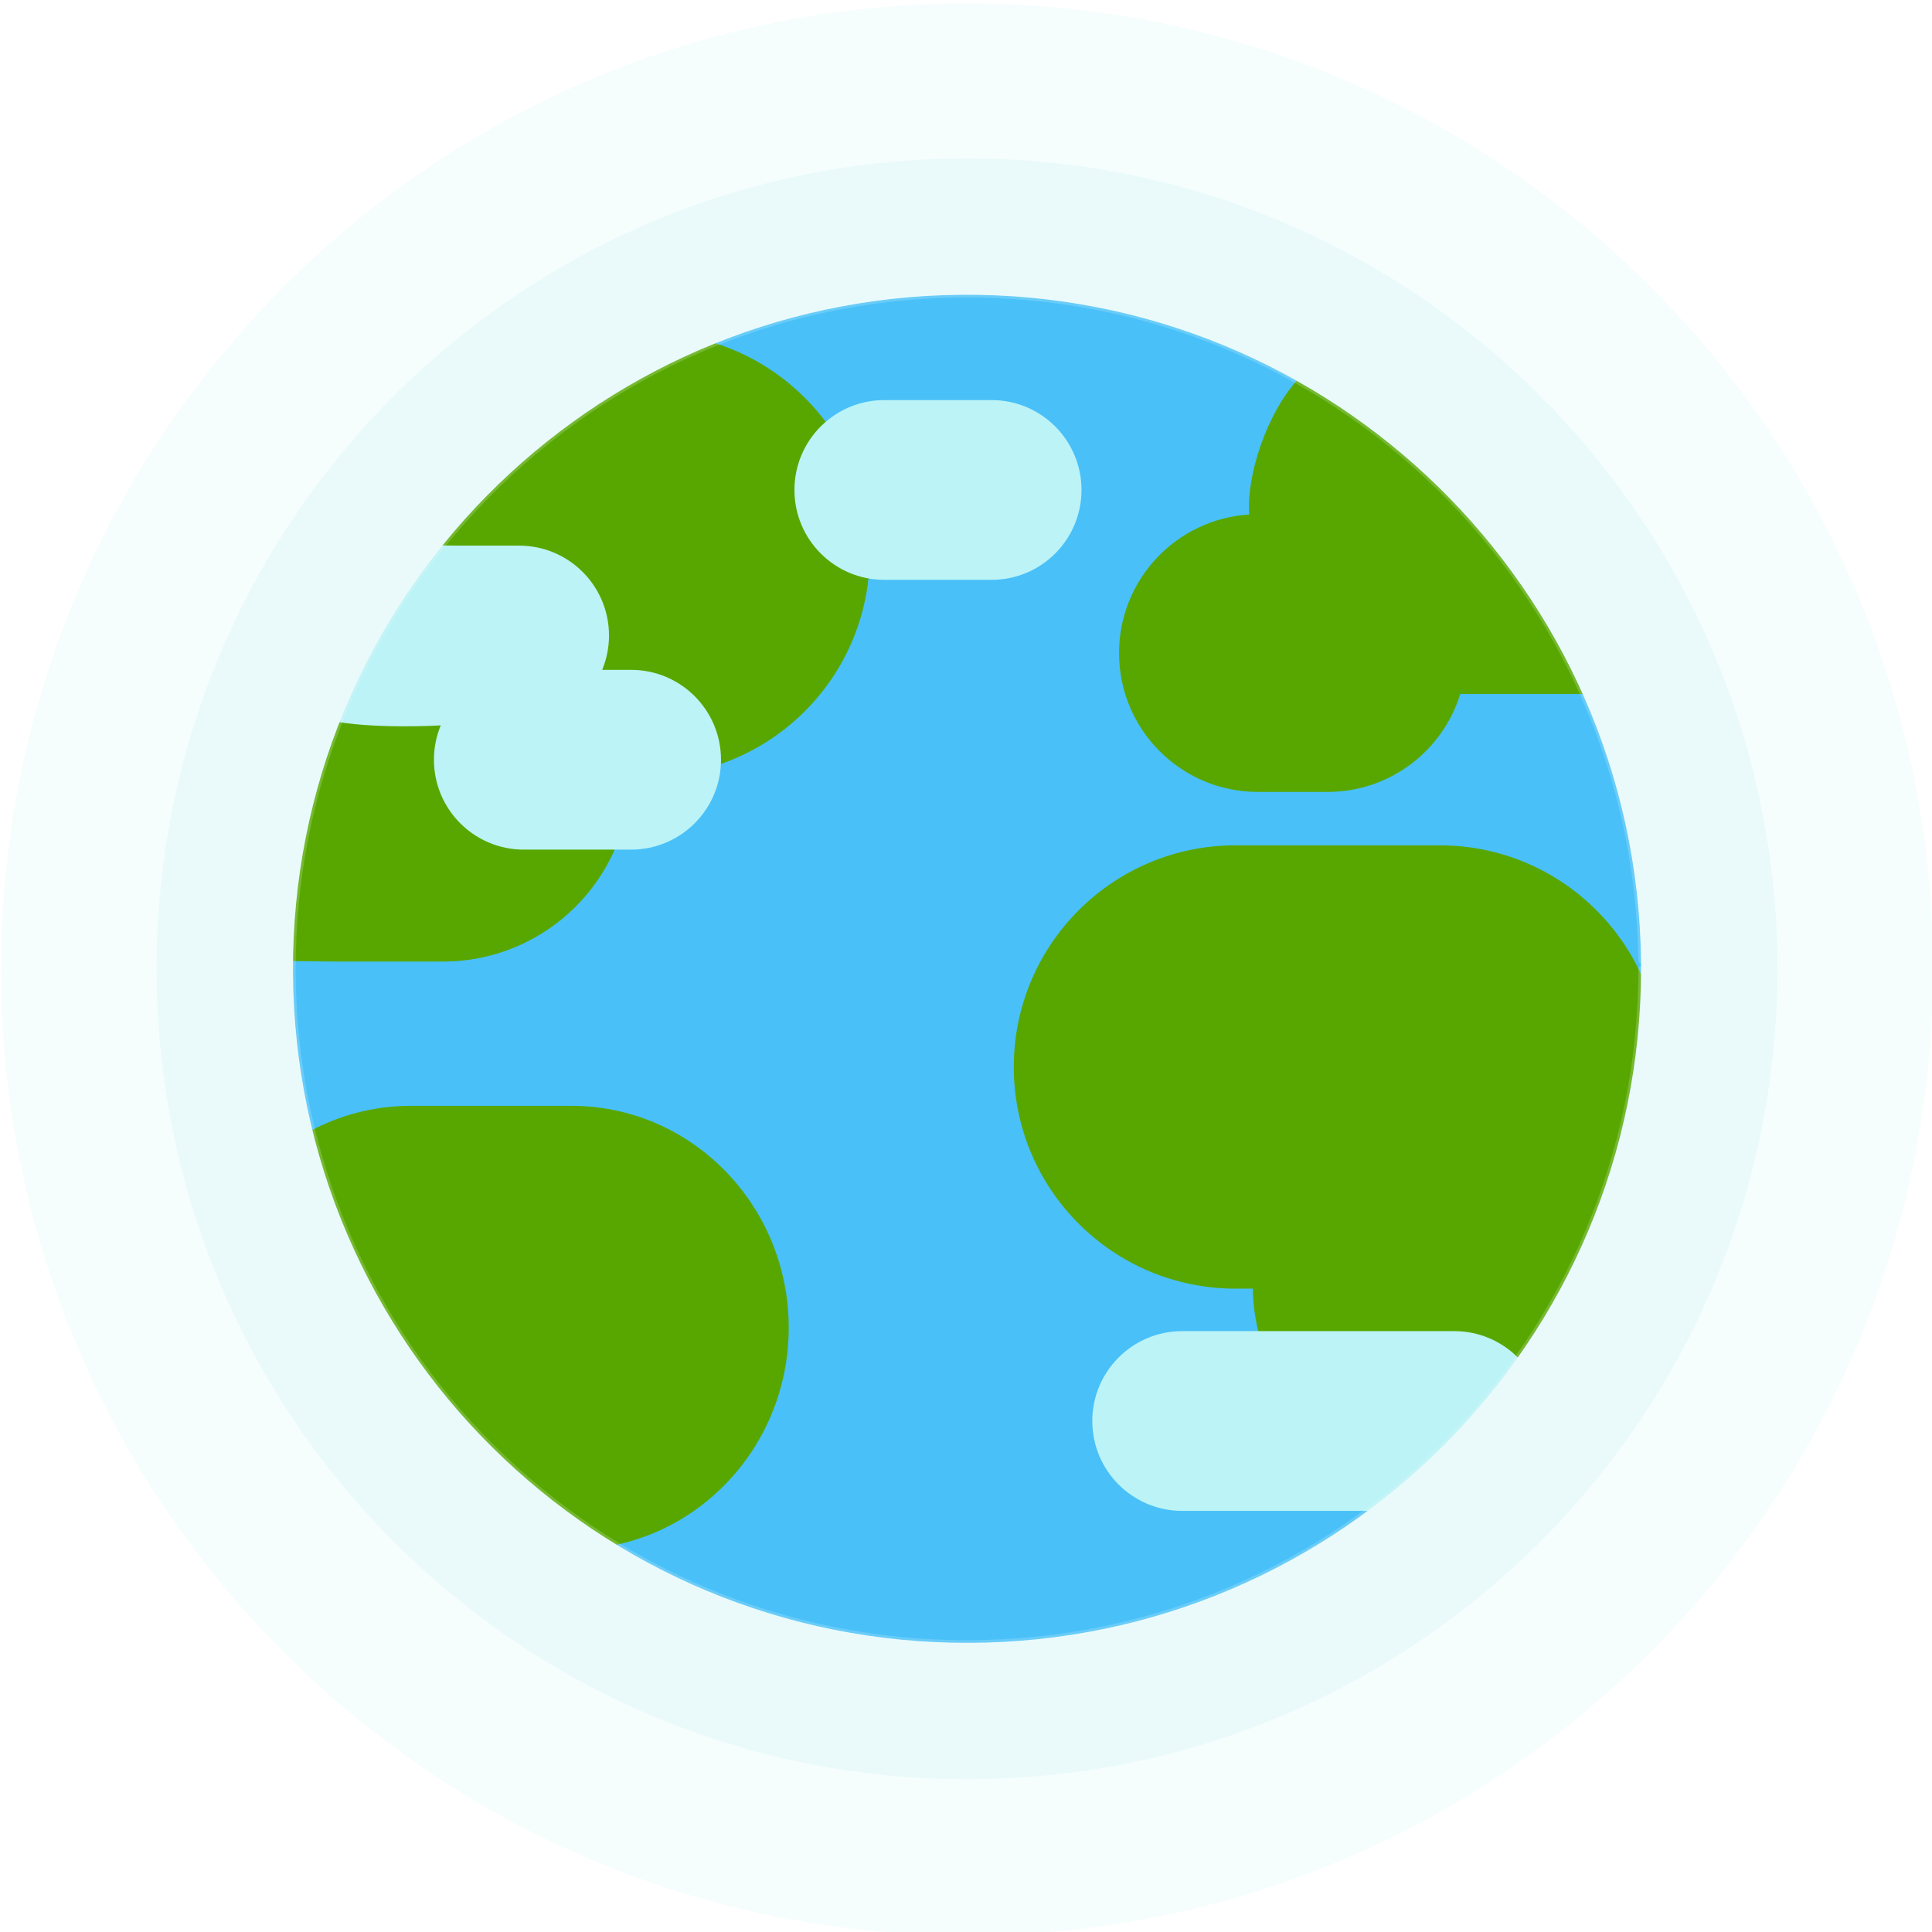
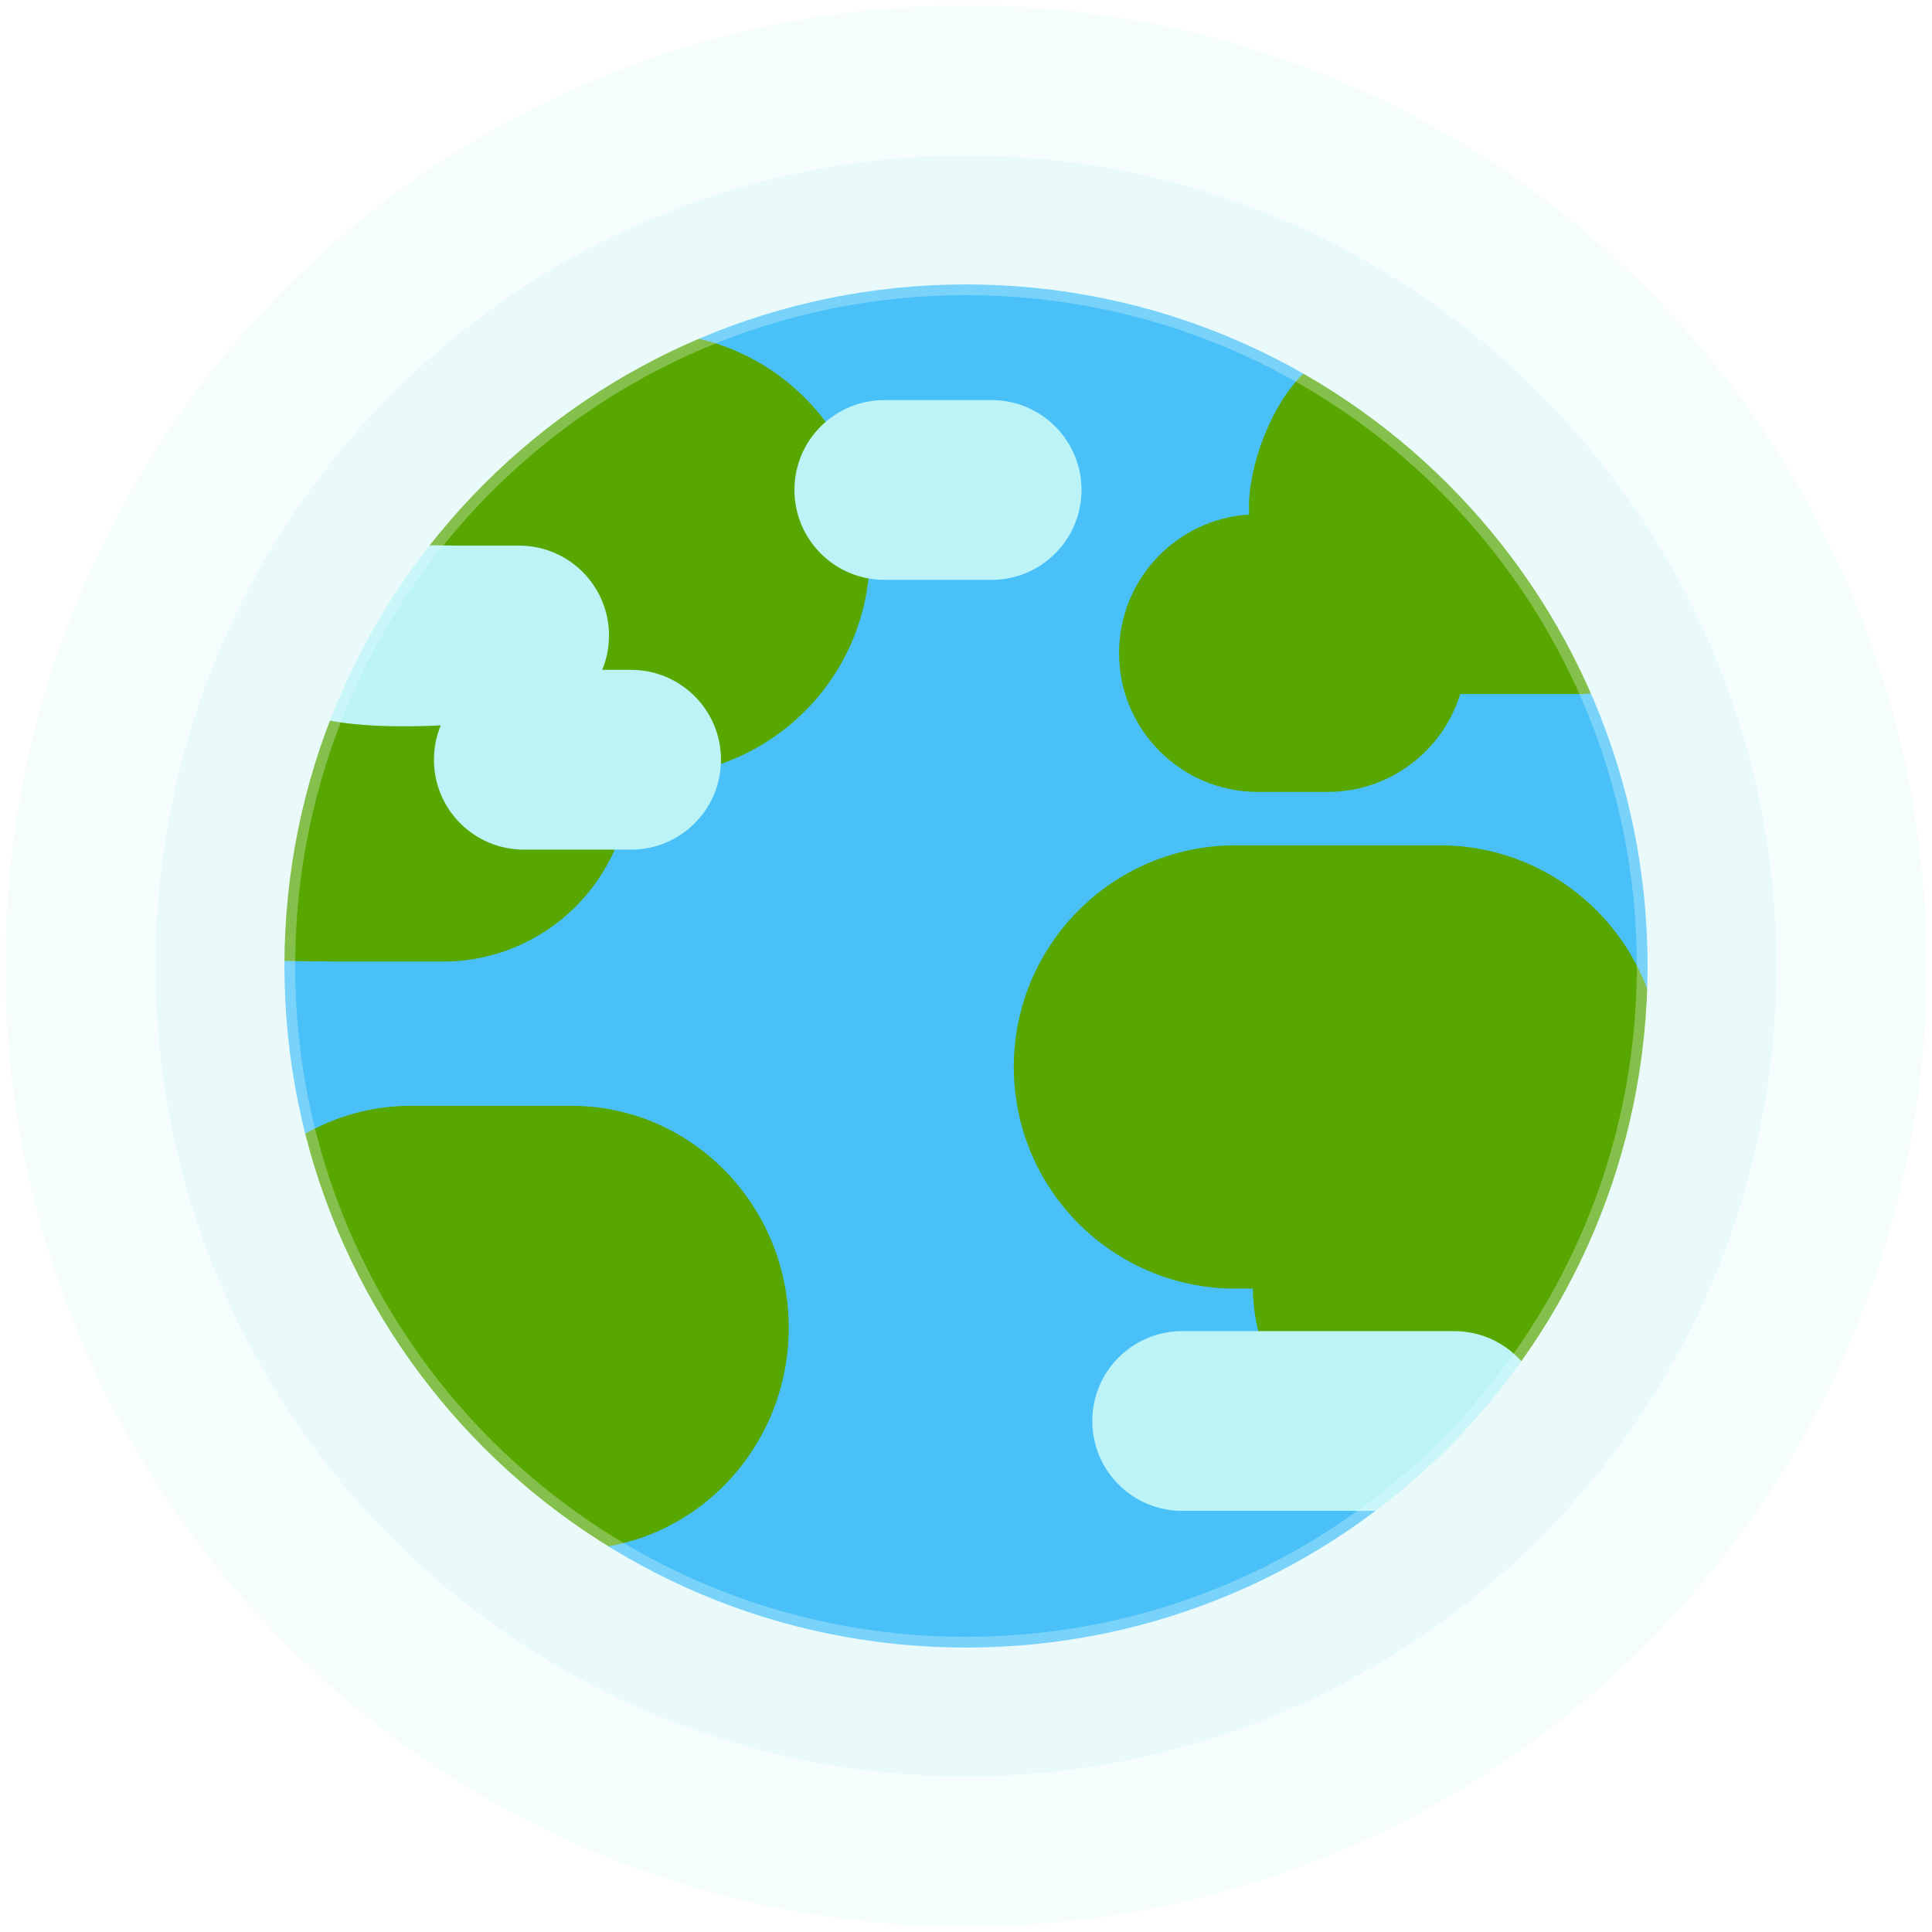
<svg xmlns="http://www.w3.org/2000/svg" width="360" height="360">
-   <path d="M180.19 360.642c99.411 0 180-80.589 180-180s-80.589-180-180-180-180 80.589-180 180 80.589 180 180 180z" fill="#24d4de" fill-opacity=".04" />
-   <path d="M180.19 331.54c83.404 0 151.016-67.612 151.016-151.016S263.594 29.508 180.19 29.508 29.174 97.12 29.174 180.524 96.786 331.54 180.19 331.54z" fill="#24d4de" fill-opacity=".06" />
+   <circle cx="180" cy="180" r="179" fill="#24d4de" fill-opacity=".04" />
+   <circle cx="180" cy="180" r="151" fill="#24d4de" fill-opacity=".06" />
  <g mask="url(#prefix__a)" fill="#49c0f8">
-     <g id="prefix__b">
-       <path d="M.719.346h358.943v360.355H.719z" />
-       <rect width="110.905" height="82.676" x="-146.967" y="-288.73" ry="41.338" rx="40.506" transform="scale(-1)" fill="#58a700" />
-       <path fill-rule="evenodd" clip-rule="evenodd" d="M268.264 157.515c22.81 0 41.3 18.492 41.3 41.302a41.114 41.114 0 01-4.912 19.554l9.339 1.794c2.07.397 2.705.662 6.01 1.723 3.304 1.06 18.115 9.584 18.052 25.601-.063 16.017-9.048 25.16-18.874 26.191-9.826 1.032-6.15.662-31.224.99l-19.516-.002c-19.177 0-34.75-15.428-34.985-34.55h-3.247c-22.811 0-41.302-18.491-41.302-41.301 0-22.81 18.49-41.302 41.302-41.302zM82.704 62.023c-22.81 0-41.3 18.492-41.3 41.303a41.114 41.114 0 004.912 19.554l-9.339 1.794c-2.07.397-2.705.662-6.01 1.723-3.304 1.06-18.114 9.584-18.052 25.6.063 16.018 9.048 25.16 18.874 26.192 9.826 1.031 6.15.662 31.224.99l19.516-.002c19.177 0 34.75-15.428 34.985-34.55h3.247c22.811 0 41.302-18.491 41.302-41.301 0-22.81-18.49-41.303-41.302-41.303zm165.684 2.851c7.208-4.747 59.342-15.227 86.05 4.552 10.72 7.94 16.145 34.256 3.399 47.774-10.153 10.767-32.543 11.319-43.02 12.123l-22.725.002c-3.255 10.562-13.093 18.238-24.724 18.238H234.39c-14.287 0-25.87-11.581-25.87-25.868 0-13.738 10.71-24.976 24.238-25.818a34.255 34.255 0 01-.034-1.541c0-7.343 4.018-19.27 10.814-25.36z" fill="#58a700" />
-       <g transform="translate(-357.7)">
+     <g id="prefix__d">
+       <g id="prefix__b">
        <path d="M.719.346h358.943v360.355H.719z" />
        <rect width="110.905" height="82.676" x="-146.967" y="-288.73" ry="41.338" rx="40.506" transform="scale(-1)" fill="#58a700" />
        <path fill-rule="evenodd" clip-rule="evenodd" d="M268.264 157.515c22.81 0 41.3 18.492 41.3 41.302a41.114 41.114 0 01-4.912 19.554l9.339 1.794c2.07.397 2.705.662 6.01 1.723 3.304 1.06 18.115 9.584 18.052 25.601-.063 16.017-9.048 25.16-18.874 26.191-9.826 1.032-6.15.662-31.224.99l-19.516-.002c-19.177 0-34.75-15.428-34.985-34.55h-3.247c-22.811 0-41.302-18.491-41.302-41.301 0-22.81 18.49-41.302 41.302-41.302zM82.704 62.023c-22.81 0-41.3 18.492-41.3 41.303a41.114 41.114 0 004.912 19.554l-9.339 1.794c-2.07.397-2.705.662-6.01 1.723-3.304 1.06-18.114 9.584-18.052 25.6.063 16.018 9.048 25.16 18.874 26.192 9.826 1.031 6.15.662 31.224.99l19.516-.002c19.177 0 34.75-15.428 34.985-34.55h3.247c22.811 0 41.302-18.491 41.302-41.301 0-22.81-18.49-41.303-41.302-41.303zm165.684 2.851c7.208-4.747 59.342-15.227 86.05 4.552 10.72 7.94 16.145 34.256 3.399 47.774-10.153 10.767-32.543 11.319-43.02 12.123l-22.725.002c-3.255 10.562-13.093 18.238-24.724 18.238H234.39c-14.287 0-25.87-11.581-25.87-25.868 0-13.738 10.71-24.976 24.238-25.818a34.255 34.255 0 01-.034-1.541c0-7.343 4.018-19.27 10.814-25.36z" fill="#58a700" />
      </g>
+       <use href="#prefix__b" transform="translate(-357.7)" />
    </g>
-     <g id="prefix__c" fill="#bbf3f6">
-       <path d="M184.774 74.549h-19.993c-9.25 0-16.749 7.499-16.749 16.749s7.499 16.748 16.749 16.748h19.993c9.25 0 16.749-7.499 16.749-16.748 0-9.25-7.499-16.749-16.749-16.749zm86.201 173.487h-50.692c-9.25 0-16.75 7.499-16.75 16.749s7.5 16.748 16.75 16.748h50.692c9.25 0 16.749-7.499 16.749-16.748 0-9.25-7.5-16.749-16.75-16.749z" />
-       <path fill-rule="evenodd" clip-rule="evenodd" d="M54.982 114.084c2.308-11.243 11.816-12.633 26.266-12.464l4.152.046 11.329.002c9.25 0 16.749 7.499 16.749 16.748 0 2.267-.451 4.43-1.267 6.402h5.388c9.25 0 16.749 7.498 16.749 16.748s-7.5 16.75-16.75 16.75H97.607c-9.25 0-16.749-7.5-16.749-16.75 0-2.267.45-4.429 1.267-6.402 0 0-12.783.78-20.923-.96-7.723-3.211-7.08-15.923-6.219-20.12z" />
-       <path d="M184.774 74.549h-19.993c-9.25 0-16.749 7.499-16.749 16.749s7.499 16.748 16.749 16.748h19.993c9.25 0 16.749-7.499 16.749-16.748 0-9.25-7.499-16.749-16.749-16.749zm86.201 173.487h-50.692c-9.25 0-16.75 7.499-16.75 16.749s7.5 16.748 16.75 16.748h50.692c9.25 0 16.749-7.499 16.749-16.748 0-9.25-7.5-16.749-16.75-16.749z" transform="translate(-357.7)" />
-       <path fill-rule="evenodd" clip-rule="evenodd" d="M54.982 114.084c2.308-11.243 11.816-12.633 26.266-12.464l4.152.046 11.329.002c9.25 0 16.749 7.499 16.749 16.748 0 2.267-.451 4.43-1.267 6.402h5.388c9.25 0 16.749 7.498 16.749 16.748s-7.5 16.75-16.75 16.75H97.607c-9.25 0-16.749-7.5-16.749-16.75 0-2.267.45-4.429 1.267-6.402 0 0-12.783.78-20.923-.96-7.723-3.211-7.08-15.923-6.219-20.12z" transform="translate(-357.7)" />
+     <g id="prefix__e">
+       <g id="prefix__c" fill="#bbf3f6">
+         <path d="M184.774 74.549h-19.993c-9.25 0-16.749 7.499-16.749 16.749s7.499 16.748 16.749 16.748h19.993c9.25 0 16.749-7.499 16.749-16.748 0-9.25-7.499-16.749-16.749-16.749zm86.201 173.487h-50.692c-9.25 0-16.75 7.499-16.75 16.749s7.5 16.748 16.75 16.748h50.692c9.25 0 16.749-7.499 16.749-16.748 0-9.25-7.5-16.749-16.75-16.749zM54.982 114.084c2.308-11.243 11.816-12.633 26.266-12.464l4.152.046 11.329.002c9.25 0 16.749 7.499 16.749 16.748 0 2.267-.451 4.43-1.267 6.402h5.388c9.25 0 16.749 7.498 16.749 16.748s-7.5 16.75-16.75 16.75H97.607c-9.25 0-16.749-7.5-16.749-16.75 0-2.267.45-4.429 1.267-6.402 0 0-12.783.78-20.923-.96-7.723-3.211-7.08-15.923-6.219-20.12z" />
+       </g>
+       <use transform="translate(-357.7)" />
    </g>
-     <animateTransform href="#prefix__b" type="translate" repeatCount="indefinite" dur="30s" from="0" to="357.7" attributeName="transform" begin="0s" />
-     <animateTransform href="#prefix__c" type="translate" repeatCount="indefinite" dur="20s" from="0" to="357.7" attributeName="transform" begin="0s" />
+     <animateTransform type="translate" href="#prefix__b" repeatCount="indefinite" dur="60s" from="0" to="357.7" attributeName="transform" begin="0s" />
+     <animateTransform href="#prefix__c" type="translate" repeatCount="indefinite" dur="70s" from="0" to="357.7" attributeName="transform" begin="0s" />
  </g>
  <mask id="prefix__a">
-     <path d="M305.786 180.524A125.596 125.596 0 01180.571 306.12 125.596 125.596 0 0154.597 181.286a125.596 125.596 0 01124.45-126.353A125.596 125.596 0 01305.778 179" fill="#ffff" stroke="#010101" stroke-width="1.002" stroke-linecap="round" stroke-linejoin="bevel" stroke-opacity=".2" />
+     <circle cx="180" cy="180" r="127" fill="#ffff" stroke="#010101" stroke-width="4" stroke-opacity=".3" />
  </mask>
</svg>
